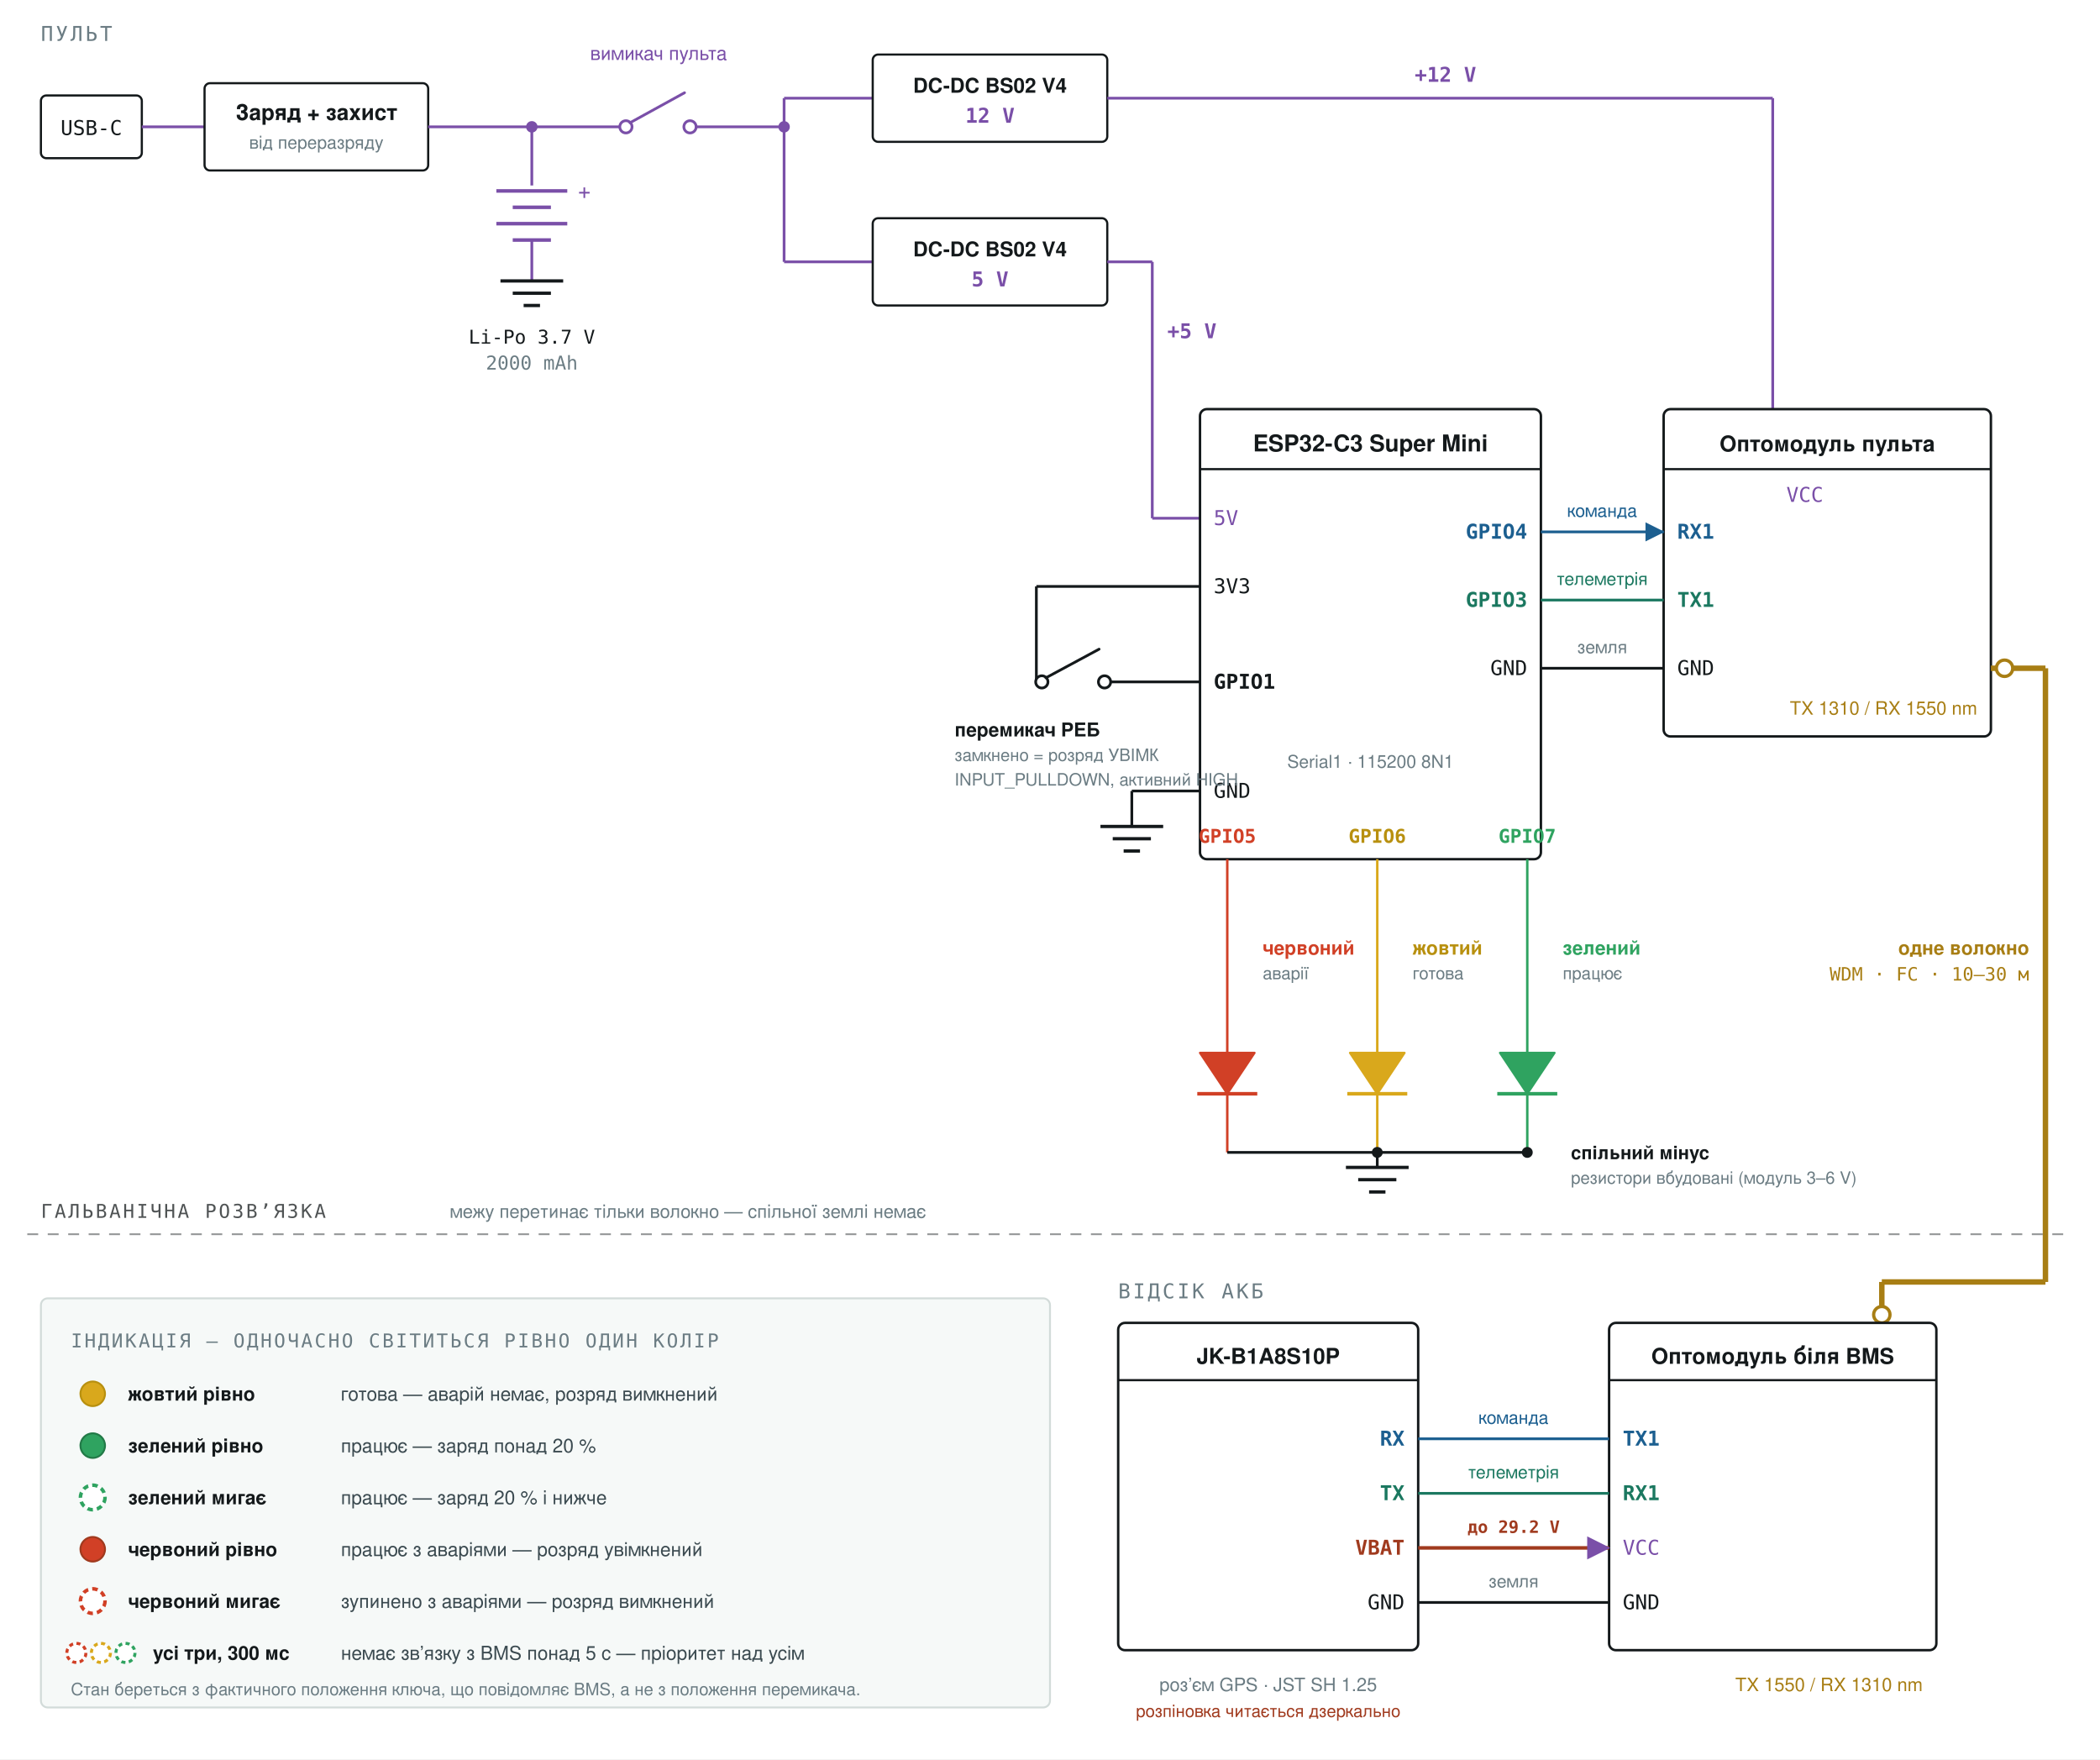
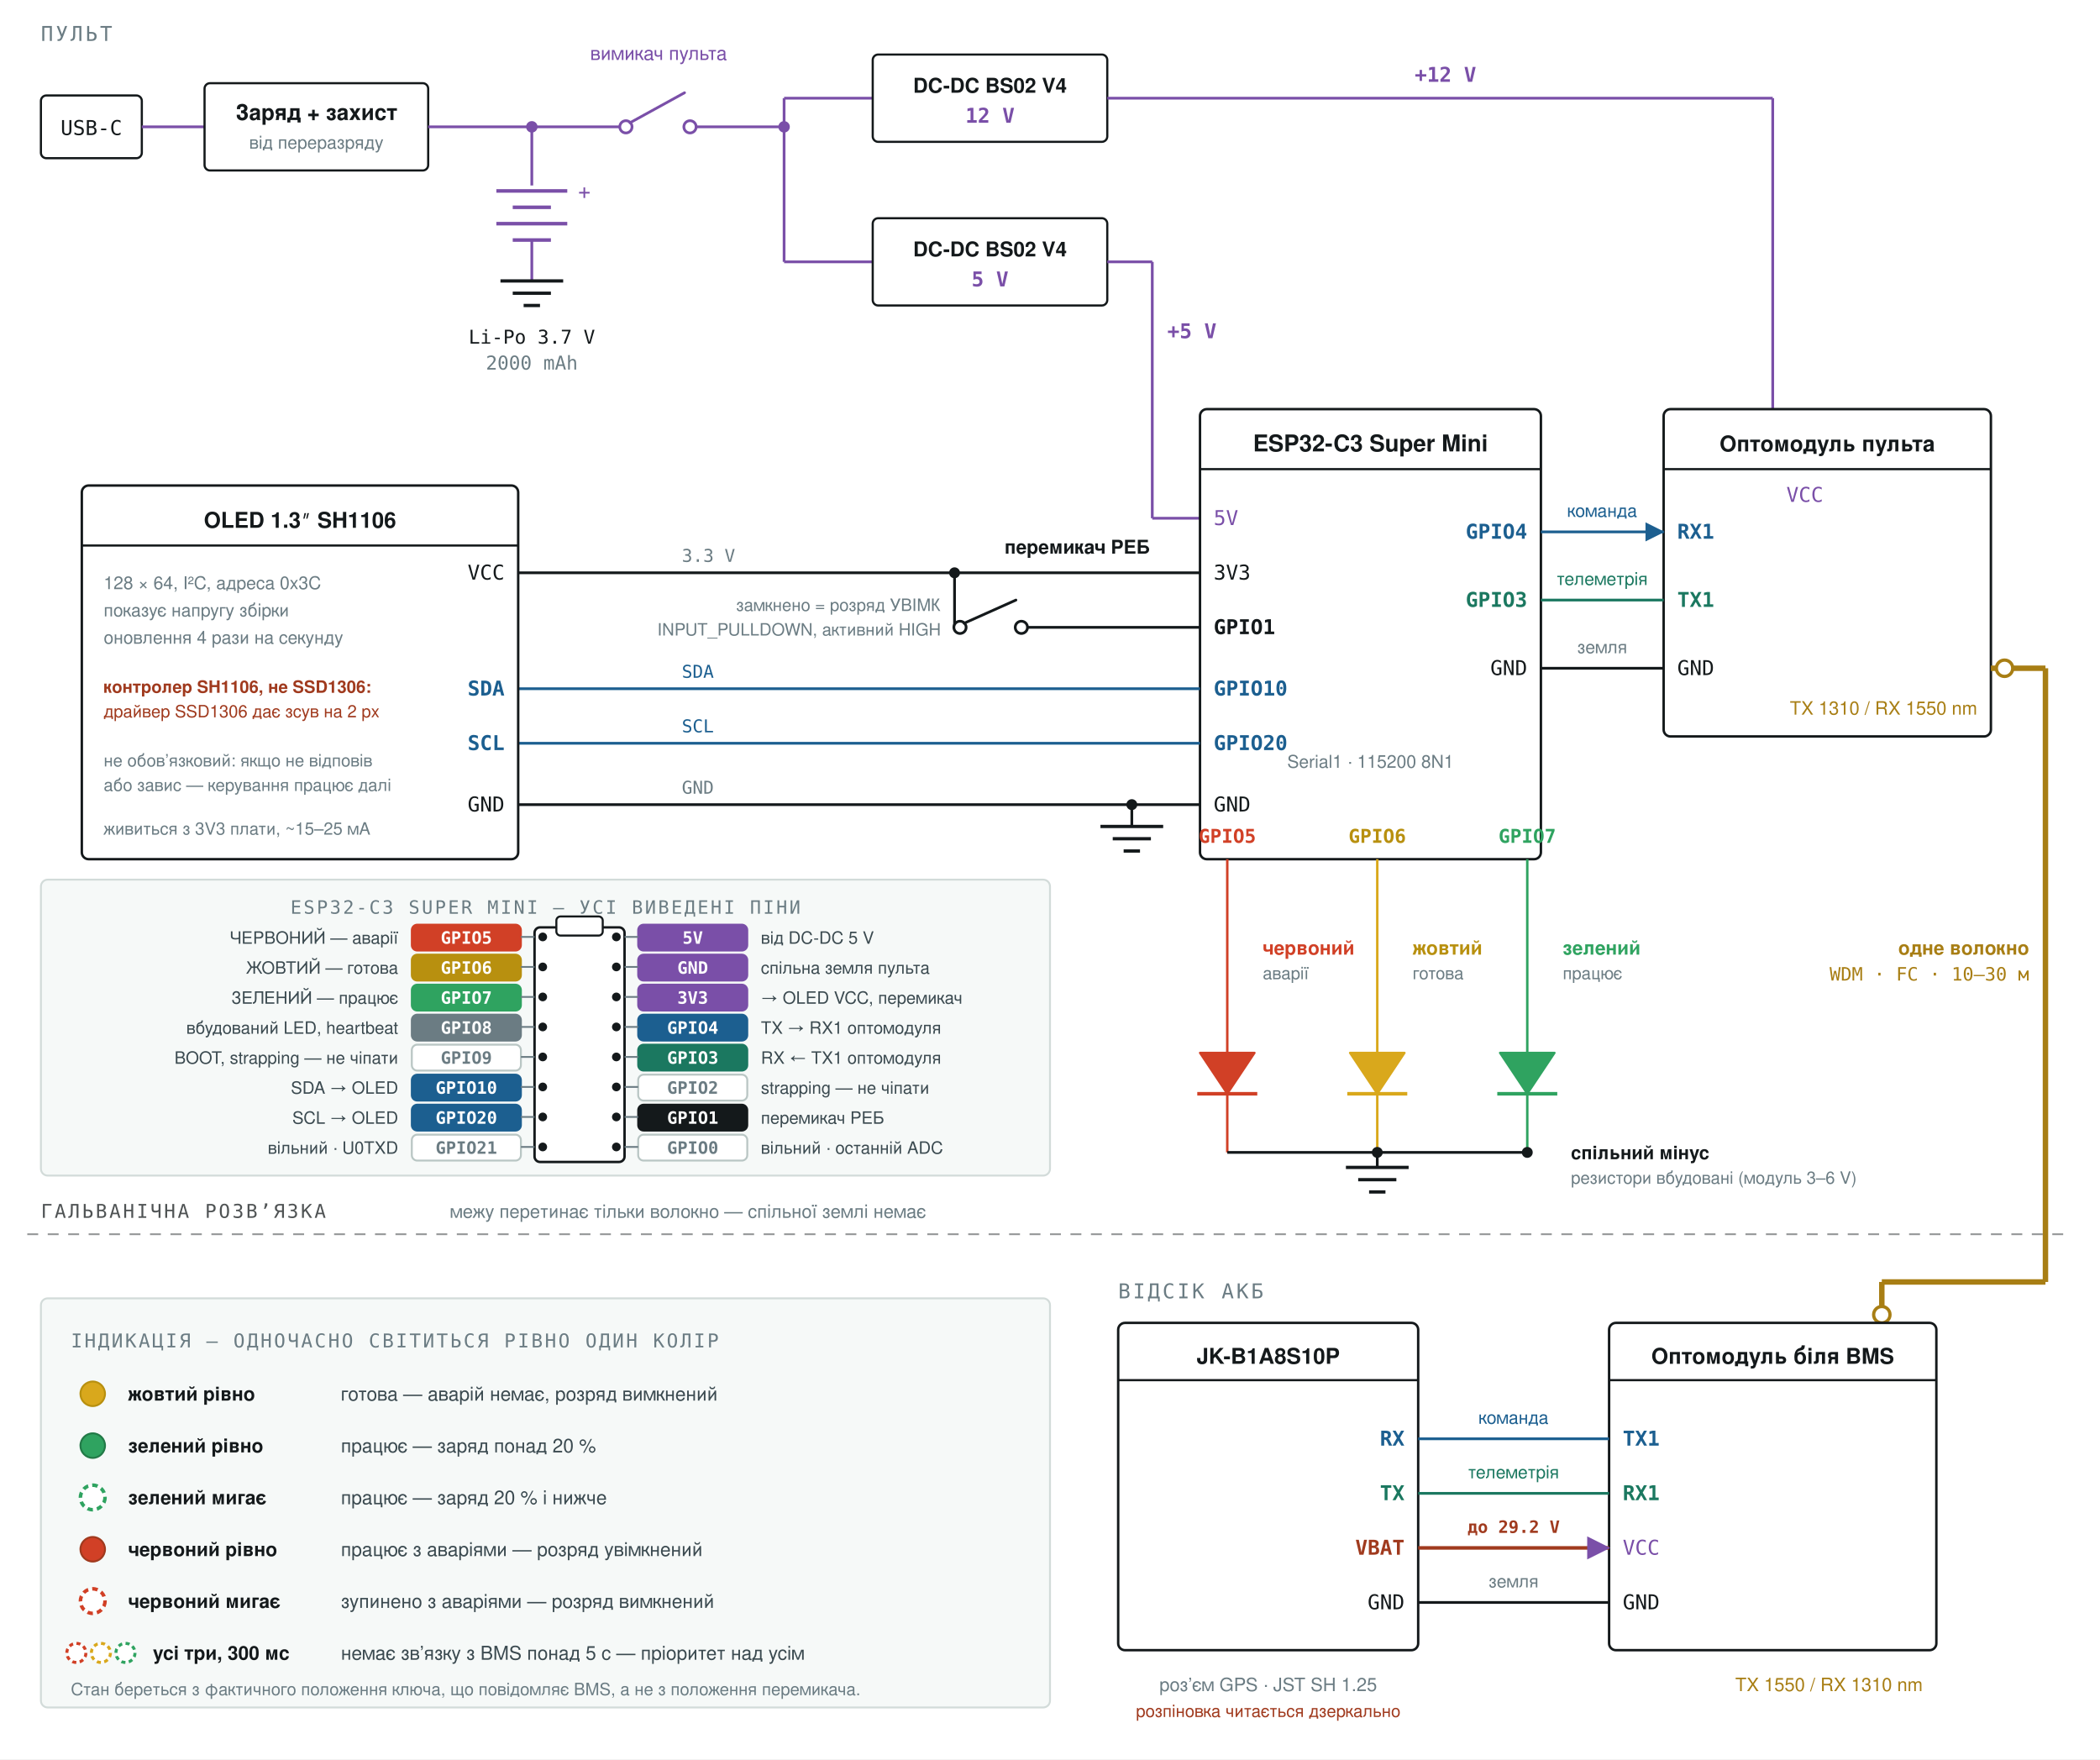
<svg xmlns="http://www.w3.org/2000/svg" viewBox="0 0 1540 1290" width="1540" height="1290" font-family="Segoe UI, Helvetica, Arial, sans-serif" role="img" aria-label="Принципова схема пульта керування JK BMS через оптичний канал">
  <defs>
    <marker id="aTx" viewBox="0 0 10 10" refX="9.5" refY="5" markerWidth="7" markerHeight="7" orient="auto">
      <path d="M 0 0 L 10 5 L 0 10 z" fill="#1C5F90" />
    </marker>
    <marker id="aRx" viewBox="0 0 10 10" refX="9.5" refY="5" markerWidth="7" markerHeight="7" orient="auto">
      <path d="M 0 0 L 10 5 L 0 10 z" fill="#1B7860" />
    </marker>
    <marker id="aPw" viewBox="0 0 10 10" refX="9.5" refY="5" markerWidth="6.5" markerHeight="6.5" orient="auto">
      <path d="M 0 0 L 10 5 L 0 10 z" fill="#7A4FA8" />
    </marker>
  </defs>
  <rect width="1540" height="1290" fill="#FFFFFF" />
  <text x="30" y="30" font-family="Consolas, DejaVu Sans Mono, monospace" font-size="15" letter-spacing="1.8" fill="#6B7C83">ПУЛЬТ</text>
  <rect x="30" y="70" width="74" height="46" rx="4" fill="#FFFFFF" stroke="#14191B" stroke-width="1.6" />
  <text x="67" y="99" text-anchor="middle" font-family="Consolas, DejaVu Sans Mono, monospace" font-size="15" fill="#14191B">USB-C</text>
  <line x1="104" y1="93" x2="150" y2="93" stroke="#7A4FA8" stroke-width="2" />
  <rect x="150" y="61" width="164" height="64" rx="4" fill="#FFFFFF" stroke="#14191B" stroke-width="1.6" />
  <text x="232" y="88" text-anchor="middle" font-size="16" font-weight="700" fill="#14191B">Заряд + захист</text>
  <text x="232" y="109" text-anchor="middle" font-size="13" fill="#6B7C83">від переразряду</text>
  <line x1="314" y1="93" x2="455" y2="93" stroke="#7A4FA8" stroke-width="2" />
  <circle cx="390" cy="93" r="4.2" fill="#7A4FA8" />
  <line x1="390" y1="93" x2="390" y2="136" stroke="#7A4FA8" stroke-width="2" />
  <line x1="364" y1="140" x2="416" y2="140" stroke="#7A4FA8" stroke-width="2.6" />
  <line x1="376" y1="152" x2="404" y2="152" stroke="#7A4FA8" stroke-width="2.6" />
  <line x1="364" y1="164" x2="416" y2="164" stroke="#7A4FA8" stroke-width="2.6" />
  <line x1="376" y1="176" x2="404" y2="176" stroke="#7A4FA8" stroke-width="2.6" />
  <text x="424" y="146" font-family="Consolas, DejaVu Sans Mono, monospace" font-size="15" fill="#7A4FA8">+</text>
  <line x1="390" y1="176" x2="390" y2="206" stroke="#7A4FA8" stroke-width="2" />
  <line x1="367" y1="206" x2="413" y2="206" stroke="#14191B" stroke-width="2.4" />
  <line x1="376" y1="215" x2="404" y2="215" stroke="#14191B" stroke-width="2.4" />
  <line x1="384" y1="224" x2="396" y2="224" stroke="#14191B" stroke-width="2.4" />
  <text x="390" y="252" text-anchor="middle" font-family="Consolas, DejaVu Sans Mono, monospace" font-size="14" fill="#14191B">Li-Po 3.7 V</text>
  <text x="390" y="271" text-anchor="middle" font-family="Consolas, DejaVu Sans Mono, monospace" font-size="14" fill="#6B7C83">2000 mAh</text>
  <circle cx="459" cy="93" r="4.5" fill="#FFFFFF" stroke="#7A4FA8" stroke-width="2" />
  <line x1="462" y1="90" x2="502" y2="68" stroke="#7A4FA8" stroke-width="2" stroke-linecap="round" />
  <circle cx="506" cy="93" r="4.5" fill="#FFFFFF" stroke="#7A4FA8" stroke-width="2" />
  <text x="483" y="44" text-anchor="middle" font-size="14" fill="#7A4FA8">вимикач пульта</text>
  <line x1="510" y1="93" x2="575" y2="93" stroke="#7A4FA8" stroke-width="2" />
  <circle cx="575" cy="93" r="4.2" fill="#7A4FA8" />
  <line x1="575" y1="72" x2="575" y2="192" stroke="#7A4FA8" stroke-width="2" />
  <line x1="575" y1="72" x2="640" y2="72" stroke="#7A4FA8" stroke-width="2" />
  <line x1="575" y1="192" x2="640" y2="192" stroke="#7A4FA8" stroke-width="2" />
  <rect x="640" y="40" width="172" height="64" rx="4" fill="#FFFFFF" stroke="#14191B" stroke-width="1.6" />
  <text x="726" y="68" text-anchor="middle" font-size="15" font-weight="700" fill="#14191B">DC-DC BS02 V4</text>
  <text x="726" y="90" text-anchor="middle" font-family="Consolas, DejaVu Sans Mono, monospace" font-size="15" font-weight="700" fill="#7A4FA8">12 V</text>
  <rect x="640" y="160" width="172" height="64" rx="4" fill="#FFFFFF" stroke="#14191B" stroke-width="1.6" />
  <text x="726" y="188" text-anchor="middle" font-size="15" font-weight="700" fill="#14191B">DC-DC BS02 V4</text>
  <text x="726" y="210" text-anchor="middle" font-family="Consolas, DejaVu Sans Mono, monospace" font-size="15" font-weight="700" fill="#7A4FA8">5 V</text>
  <line x1="812" y1="72" x2="1300" y2="72" stroke="#7A4FA8" stroke-width="2" />
  <line x1="1300" y1="72" x2="1300" y2="300" stroke="#7A4FA8" stroke-width="2" />
  <text x="1060" y="60" text-anchor="middle" font-family="Consolas, DejaVu Sans Mono, monospace" font-size="15" font-weight="700" fill="#7A4FA8">+12 V</text>
  <line x1="812" y1="192" x2="845" y2="192" stroke="#7A4FA8" stroke-width="2" />
  <line x1="845" y1="192" x2="845" y2="380" stroke="#7A4FA8" stroke-width="2" />
  <line x1="845" y1="380" x2="880" y2="380" stroke="#7A4FA8" stroke-width="2" />
  <text x="856" y="248" font-family="Consolas, DejaVu Sans Mono, monospace" font-size="15" font-weight="700" fill="#7A4FA8">+5 V</text>
  <rect x="880" y="300" width="250" height="330" rx="5" fill="#FFFFFF" stroke="#14191B" stroke-width="1.8" />
  <line x1="880" y1="344" x2="1130" y2="344" stroke="#14191B" stroke-width="1.6" />
  <text x="1005" y="331" text-anchor="middle" font-size="17" font-weight="700" fill="#14191B">ESP32-C3 Super Mini</text>
  <text x="890" y="385" font-family="Consolas, DejaVu Sans Mono, monospace" font-size="15" fill="#7A4FA8">5V</text>
-   <text x="890" y="435" font-family="Consolas, DejaVu Sans Mono, monospace" font-size="15" fill="#14191B">3V3</text>
-   <text x="890" y="505" font-family="Consolas, DejaVu Sans Mono, monospace" font-size="15" font-weight="700" fill="#14191B">GPIO1</text>
-   <text x="890" y="585" font-family="Consolas, DejaVu Sans Mono, monospace" font-size="15" fill="#14191B">GND</text>
+   <text x="890" y="425" font-family="Consolas, DejaVu Sans Mono, monospace" font-size="15" fill="#14191B">3V3</text>
+   <text x="890" y="465" font-family="Consolas, DejaVu Sans Mono, monospace" font-size="15" font-weight="700" fill="#14191B">GPIO1</text>
+   <text x="890" y="510" font-family="Consolas, DejaVu Sans Mono, monospace" font-size="15" font-weight="700" fill="#1C5F90">GPIO10</text>
+   <text x="890" y="550" font-family="Consolas, DejaVu Sans Mono, monospace" font-size="15" font-weight="700" fill="#1C5F90">GPIO20</text>
+   <text x="890" y="595" font-family="Consolas, DejaVu Sans Mono, monospace" font-size="15" fill="#14191B">GND</text>
  <text x="1120" y="395" text-anchor="end" font-family="Consolas, DejaVu Sans Mono, monospace" font-size="15" font-weight="700" fill="#1C5F90">GPIO4</text>
  <text x="1120" y="445" text-anchor="end" font-family="Consolas, DejaVu Sans Mono, monospace" font-size="15" font-weight="700" fill="#1B7860">GPIO3</text>
  <text x="1120" y="495" text-anchor="end" font-family="Consolas, DejaVu Sans Mono, monospace" font-size="15" fill="#14191B">GND</text>
  <text x="900" y="618" text-anchor="middle" font-family="Consolas, DejaVu Sans Mono, monospace" font-size="14" font-weight="700" fill="#D14026">GPIO5</text>
  <text x="1010" y="618" text-anchor="middle" font-family="Consolas, DejaVu Sans Mono, monospace" font-size="14" font-weight="700" fill="#B8900F">GPIO6</text>
  <text x="1120" y="618" text-anchor="middle" font-family="Consolas, DejaVu Sans Mono, monospace" font-size="14" font-weight="700" fill="#2FA360">GPIO7</text>
  <text x="1005" y="563" text-anchor="middle" font-size="13" fill="#6B7C83">Serial1 · 115200 8N1</text>
-   <line x1="880" y1="580" x2="830" y2="580" stroke="#14191B" stroke-width="2" />
-   <line x1="830" y1="580" x2="830" y2="606" stroke="#14191B" stroke-width="2" />
+   <line x1="880" y1="590" x2="380" y2="590" stroke="#14191B" stroke-width="2" />
+   <circle cx="830" cy="590" r="4" fill="#14191B" />
+   <line x1="830" y1="590" x2="830" y2="606" stroke="#14191B" stroke-width="2" />
  <line x1="807" y1="606" x2="853" y2="606" stroke="#14191B" stroke-width="2.4" />
  <line x1="816" y1="615" x2="844" y2="615" stroke="#14191B" stroke-width="2.4" />
  <line x1="824" y1="624" x2="836" y2="624" stroke="#14191B" stroke-width="2.4" />
-   <line x1="880" y1="430" x2="760" y2="430" stroke="#14191B" stroke-width="2" />
-   <line x1="760" y1="430" x2="760" y2="500" stroke="#14191B" stroke-width="2" />
-   <circle cx="764" cy="500" r="4.5" fill="#FFFFFF" stroke="#14191B" stroke-width="2" />
-   <line x1="767" y1="497" x2="806" y2="476" stroke="#14191B" stroke-width="2" stroke-linecap="round" />
-   <circle cx="810" cy="500" r="4.5" fill="#FFFFFF" stroke="#14191B" stroke-width="2" />
-   <line x1="814" y1="500" x2="880" y2="500" stroke="#14191B" stroke-width="2" />
-   <text x="700" y="540" font-size="14" font-weight="700" fill="#14191B">перемикач РЕБ</text>
-   <text x="700" y="558" font-size="12.5" fill="#6B7C83">замкнено = розряд УВІМК</text>
-   <text x="700" y="576" font-size="12.5" fill="#6B7C83">INPUT_PULLDOWN, активний HIGH</text>
+   <line x1="880" y1="420" x2="380" y2="420" stroke="#14191B" stroke-width="2" />
+   <circle cx="700" cy="420" r="4" fill="#14191B" />
+   <line x1="700" y1="420" x2="700" y2="460" stroke="#14191B" stroke-width="2" />
+   <circle cx="704" cy="460" r="4.5" fill="#FFFFFF" stroke="#14191B" stroke-width="2" />
+   <line x1="707" y1="457" x2="745" y2="440" stroke="#14191B" stroke-width="2" stroke-linecap="round" />
+   <circle cx="749" cy="460" r="4.5" fill="#FFFFFF" stroke="#14191B" stroke-width="2" />
+   <line x1="753" y1="460" x2="880" y2="460" stroke="#14191B" stroke-width="2" />
+   <text x="790" y="406" text-anchor="middle" font-size="14" font-weight="700" fill="#14191B">перемикач РЕБ</text>
+   <text x="690" y="448" text-anchor="end" font-size="12.5" fill="#6B7C83">замкнено = розряд УВІМК</text>
+   <text x="690" y="466" text-anchor="end" font-size="12.5" fill="#6B7C83">INPUT_PULLDOWN, активний HIGH</text>
+   <line x1="880" y1="505" x2="380" y2="505" stroke="#1C5F90" stroke-width="2" />
+   <line x1="880" y1="545" x2="380" y2="545" stroke="#1C5F90" stroke-width="2" />
+   <text x="500" y="412" font-family="Consolas, DejaVu Sans Mono, monospace" font-size="13" fill="#6B7C83">3.3 V</text>
+   <text x="500" y="497" font-family="Consolas, DejaVu Sans Mono, monospace" font-size="13" fill="#1C5F90">SDA</text>
+   <text x="500" y="537" font-family="Consolas, DejaVu Sans Mono, monospace" font-size="13" fill="#1C5F90">SCL</text>
+   <text x="500" y="582" font-family="Consolas, DejaVu Sans Mono, monospace" font-size="13" fill="#6B7C83">GND</text>
+   <rect x="60" y="356" width="320" height="274" rx="5" fill="#FFFFFF" stroke="#14191B" stroke-width="1.8" />
+   <line x1="60" y1="400" x2="380" y2="400" stroke="#14191B" stroke-width="1.6" />
+   <text x="220" y="387" text-anchor="middle" font-size="16" font-weight="700" fill="#14191B">OLED 1.3″ SH1106</text>
+   <text x="370" y="425" text-anchor="end" font-family="Consolas, DejaVu Sans Mono, monospace" font-size="15" fill="#14191B">VCC</text>
+   <text x="370" y="510" text-anchor="end" font-family="Consolas, DejaVu Sans Mono, monospace" font-size="15" font-weight="700" fill="#1C5F90">SDA</text>
+   <text x="370" y="550" text-anchor="end" font-family="Consolas, DejaVu Sans Mono, monospace" font-size="15" font-weight="700" fill="#1C5F90">SCL</text>
+   <text x="370" y="595" text-anchor="end" font-family="Consolas, DejaVu Sans Mono, monospace" font-size="15" fill="#14191B">GND</text>
+   <text x="76" y="432" font-size="13" fill="#6B7C83">128 × 64, I²C, адреса 0x3C</text>
+   <text x="76" y="452" font-size="13" fill="#6B7C83">показує напругу збірки</text>
+   <text x="76" y="472" font-size="13" fill="#6B7C83">оновлення 4 рази на секунду</text>
+   <text x="76" y="508" font-size="12.5" font-weight="700" fill="#A03A1E">контролер SH1106, не SSD1306:</text>
+   <text x="76" y="526" font-size="12.5" fill="#A03A1E">драйвер SSD1306 дає зсув на 2 px</text>
+   <text x="76" y="562" font-size="12.5" fill="#6B7C83">не обов’язковий: якщо не відповів</text>
+   <text x="76" y="580" font-size="12.5" fill="#6B7C83">або завис — керування працює далі</text>
+   <text x="76" y="612" font-size="12.5" fill="#6B7C83">живиться з 3V3 плати, ~15–25 мА</text>
  <line x1="900" y1="630" x2="900" y2="772" stroke="#D14026" stroke-width="1.8" />
  <polygon points="880,772 920,772 900,802" fill="#D14026" stroke="#D14026" stroke-width="1.6" stroke-linejoin="round" />
  <line x1="878" y1="802" x2="922" y2="802" stroke="#D14026" stroke-width="2.6" />
  <line x1="900" y1="802" x2="900" y2="845" stroke="#D14026" stroke-width="1.8" />
  <text x="926" y="700" font-size="14" font-weight="700" fill="#D14026">червоний</text>
  <text x="926" y="718" font-size="12.5" fill="#6B7C83">аварії</text>
  <line x1="1010" y1="630" x2="1010" y2="772" stroke="#D9A81C" stroke-width="1.8" />
  <polygon points="990,772 1030,772 1010,802" fill="#D9A81C" stroke="#D9A81C" stroke-width="1.6" stroke-linejoin="round" />
  <line x1="988" y1="802" x2="1032" y2="802" stroke="#D9A81C" stroke-width="2.6" />
  <line x1="1010" y1="802" x2="1010" y2="845" stroke="#D9A81C" stroke-width="1.8" />
  <text x="1036" y="700" font-size="14" font-weight="700" fill="#B8900F">жовтий</text>
  <text x="1036" y="718" font-size="12.5" fill="#6B7C83">готова</text>
  <line x1="1120" y1="630" x2="1120" y2="772" stroke="#2FA360" stroke-width="1.8" />
  <polygon points="1100,772 1140,772 1120,802" fill="#2FA360" stroke="#2FA360" stroke-width="1.6" stroke-linejoin="round" />
  <line x1="1098" y1="802" x2="1142" y2="802" stroke="#2FA360" stroke-width="2.6" />
  <line x1="1120" y1="802" x2="1120" y2="845" stroke="#2FA360" stroke-width="1.8" />
  <text x="1146" y="700" font-size="14" font-weight="700" fill="#2FA360">зелений</text>
  <text x="1146" y="718" font-size="12.5" fill="#6B7C83">працює</text>
  <line x1="900" y1="845" x2="1120" y2="845" stroke="#14191B" stroke-width="2" />
  <circle cx="1010" cy="845" r="4" fill="#14191B" />
  <circle cx="1120" cy="845" r="4" fill="#14191B" />
  <line x1="1010" y1="845" x2="1010" y2="856" stroke="#14191B" stroke-width="2" />
  <line x1="987" y1="856" x2="1033" y2="856" stroke="#14191B" stroke-width="2.4" />
  <line x1="996" y1="865" x2="1024" y2="865" stroke="#14191B" stroke-width="2.4" />
  <line x1="1004" y1="874" x2="1016" y2="874" stroke="#14191B" stroke-width="2.4" />
  <text x="1152" y="850" font-size="13.5" font-weight="700" fill="#14191B">спільний мінус</text>
  <text x="1152" y="868" font-size="12.5" fill="#6B7C83">резистори вбудовані (модуль 3–6 V)</text>
  <rect x="1220" y="300" width="240" height="240" rx="5" fill="#FFFFFF" stroke="#14191B" stroke-width="1.8" />
  <line x1="1220" y1="344" x2="1460" y2="344" stroke="#14191B" stroke-width="1.6" />
  <text x="1340" y="331" text-anchor="middle" font-size="16" font-weight="700" fill="#14191B">Оптомодуль пульта</text>
  <text x="1310" y="368" font-family="Consolas, DejaVu Sans Mono, monospace" font-size="15" fill="#7A4FA8">VCC</text>
  <text x="1230" y="395" font-family="Consolas, DejaVu Sans Mono, monospace" font-size="15" font-weight="700" fill="#1C5F90">RX1</text>
  <text x="1230" y="445" font-family="Consolas, DejaVu Sans Mono, monospace" font-size="15" font-weight="700" fill="#1B7860">TX1</text>
  <text x="1230" y="495" font-family="Consolas, DejaVu Sans Mono, monospace" font-size="15" fill="#14191B">GND</text>
  <text x="1450" y="524" text-anchor="end" font-size="13.5" fill="#A87E14">TX 1310 / RX 1550 nm</text>
  <line x1="1130" y1="390" x2="1220" y2="390" stroke="#1C5F90" stroke-width="2" marker-end="url(#aTx)" />
  <text x="1175" y="379" text-anchor="middle" font-size="13" fill="#1C5F90">команда</text>
  <line x1="1130" y1="440" x2="1220" y2="440" stroke="#1B7860" stroke-width="2" />
  <text x="1175" y="429" text-anchor="middle" font-size="13" fill="#1B7860">телеметрія</text>
  <line x1="1130" y1="490" x2="1220" y2="490" stroke="#14191B" stroke-width="2" />
  <text x="1175" y="479" text-anchor="middle" font-size="13" fill="#6B7C83">земля</text>
  <line x1="1460" y1="490" x2="1500" y2="490" stroke="#A87E14" stroke-width="4" />
  <line x1="1500" y1="490" x2="1500" y2="940" stroke="#A87E14" stroke-width="4" />
  <line x1="1500" y1="940" x2="1380" y2="940" stroke="#A87E14" stroke-width="4" />
  <line x1="1380" y1="940" x2="1380" y2="970" stroke="#A87E14" stroke-width="4" />
  <circle cx="1470" cy="490" r="6" fill="#FFFFFF" stroke="#A87E14" stroke-width="2.4" />
  <circle cx="1380" cy="964" r="6" fill="#FFFFFF" stroke="#A87E14" stroke-width="2.4" />
  <text x="1488" y="700" text-anchor="end" font-size="14" font-weight="700" fill="#A87E14">одне волокно</text>
  <text x="1488" y="719" text-anchor="end" font-family="Consolas, DejaVu Sans Mono, monospace" font-size="13.5" fill="#A87E14">WDM · FC · 10–30 м</text>
  <line x1="20" y1="905" x2="1520" y2="905" stroke="#14191B" stroke-width="1.3" stroke-dasharray="8 7" opacity="0.45" />
  <text x="30" y="893" font-family="Consolas, DejaVu Sans Mono, monospace" font-size="14" letter-spacing="1.6" fill="#14191B" opacity="0.75">ГАЛЬВАНІЧНА РОЗВ’ЯЗКА</text>
  <text x="330" y="893" font-size="13.5" fill="#6B7C83">межу перетинає тільки волокно — спільної землі немає</text>
  <text x="820" y="952" font-family="Consolas, DejaVu Sans Mono, monospace" font-size="15" letter-spacing="1.8" fill="#6B7C83">ВІДСІК АКБ</text>
  <rect x="820" y="970" width="220" height="240" rx="5" fill="#FFFFFF" stroke="#14191B" stroke-width="1.8" />
  <line x1="820" y1="1012" x2="1040" y2="1012" stroke="#14191B" stroke-width="1.6" />
  <text x="930" y="1000" text-anchor="middle" font-size="16" font-weight="700" fill="#14191B">JK-B1A8S10P</text>
  <text x="1030" y="1060" text-anchor="end" font-family="Consolas, DejaVu Sans Mono, monospace" font-size="15" font-weight="700" fill="#1C5F90">RX</text>
  <text x="1030" y="1100" text-anchor="end" font-family="Consolas, DejaVu Sans Mono, monospace" font-size="15" font-weight="700" fill="#1B7860">TX</text>
  <text x="1030" y="1140" text-anchor="end" font-family="Consolas, DejaVu Sans Mono, monospace" font-size="15" font-weight="700" fill="#A03A1E">VBAT</text>
  <text x="1030" y="1180" text-anchor="end" font-family="Consolas, DejaVu Sans Mono, monospace" font-size="15" fill="#14191B">GND</text>
  <text x="930" y="1240" text-anchor="middle" font-size="13.5" fill="#6B7C83">роз’єм GPS · JST SH 1.25</text>
  <text x="930" y="1259" text-anchor="middle" font-size="12.5" fill="#A03A1E">розпіновка читається дзеркально</text>
  <rect x="1180" y="970" width="240" height="240" rx="5" fill="#FFFFFF" stroke="#14191B" stroke-width="1.8" />
  <line x1="1180" y1="1012" x2="1420" y2="1012" stroke="#14191B" stroke-width="1.6" />
  <text x="1300" y="1000" text-anchor="middle" font-size="16" font-weight="700" fill="#14191B">Оптомодуль біля BMS</text>
  <text x="1190" y="1060" font-family="Consolas, DejaVu Sans Mono, monospace" font-size="15" font-weight="700" fill="#1C5F90">TX1</text>
  <text x="1190" y="1100" font-family="Consolas, DejaVu Sans Mono, monospace" font-size="15" font-weight="700" fill="#1B7860">RX1</text>
  <text x="1190" y="1140" font-family="Consolas, DejaVu Sans Mono, monospace" font-size="15" fill="#7A4FA8">VCC</text>
  <text x="1190" y="1180" font-family="Consolas, DejaVu Sans Mono, monospace" font-size="15" fill="#14191B">GND</text>
  <text x="1410" y="1240" text-anchor="end" font-size="13.5" fill="#A87E14">TX 1550 / RX 1310 nm</text>
  <line x1="1040" y1="1055" x2="1180" y2="1055" stroke="#1C5F90" stroke-width="2" />
  <text x="1110" y="1044" text-anchor="middle" font-size="13" fill="#1C5F90">команда</text>
  <line x1="1040" y1="1095" x2="1180" y2="1095" stroke="#1B7860" stroke-width="2" />
  <text x="1110" y="1084" text-anchor="middle" font-size="13" fill="#1B7860">телеметрія</text>
  <line x1="1040" y1="1135" x2="1180" y2="1135" stroke="#A03A1E" stroke-width="2.6" marker-end="url(#aPw)" />
  <text x="1110" y="1124" text-anchor="middle" font-family="Consolas, DejaVu Sans Mono, monospace" font-size="12.5" font-weight="700" fill="#A03A1E">до 29.2 V</text>
  <line x1="1040" y1="1175" x2="1180" y2="1175" stroke="#14191B" stroke-width="2" />
  <text x="1110" y="1164" text-anchor="middle" font-size="13" fill="#6B7C83">земля</text>
  <rect x="30" y="952" width="740" height="300" rx="5" fill="#F6F9F8" stroke="#D2DBD9" stroke-width="1.4" />
  <text x="52" y="988" font-family="Consolas, DejaVu Sans Mono, monospace" font-size="14" letter-spacing="1.5" fill="#6B7C83">ІНДИКАЦІЯ — ОДНОЧАСНО СВІТИТЬСЯ РІВНО ОДИН КОЛІР</text>
  <circle cx="68" cy="1022" r="9" fill="#D9A81C" stroke="#B8900F" stroke-width="1.4" />
  <text x="94" y="1027" font-size="14" font-weight="700" fill="#14191B">жовтий рівно</text>
  <text x="250" y="1027" font-size="14" fill="#3B4A50">готова — аварій немає, розряд вимкнений</text>
  <circle cx="68" cy="1060" r="9" fill="#2FA360" stroke="#227A47" stroke-width="1.4" />
  <text x="94" y="1065" font-size="14" font-weight="700" fill="#14191B">зелений рівно</text>
  <text x="250" y="1065" font-size="14" fill="#3B4A50">працює — заряд понад 20 %</text>
  <circle cx="68" cy="1098" r="9" fill="#FFFFFF" stroke="#2FA360" stroke-width="2.6" stroke-dasharray="4 3" />
  <text x="94" y="1103" font-size="14" font-weight="700" fill="#14191B">зелений мигає</text>
  <text x="250" y="1103" font-size="14" fill="#3B4A50">працює — заряд 20 % і нижче</text>
  <circle cx="68" cy="1136" r="9" fill="#D14026" stroke="#A03A1E" stroke-width="1.4" />
  <text x="94" y="1141" font-size="14" font-weight="700" fill="#14191B">червоний рівно</text>
  <text x="250" y="1141" font-size="14" fill="#3B4A50">працює з аваріями — розряд увімкнений</text>
  <circle cx="68" cy="1174" r="9" fill="#FFFFFF" stroke="#D14026" stroke-width="2.6" stroke-dasharray="4 3" />
  <text x="94" y="1179" font-size="14" font-weight="700" fill="#14191B">червоний мигає</text>
  <text x="250" y="1179" font-size="14" fill="#3B4A50">зупинено з аваріями — розряд вимкнений</text>
  <circle cx="56" cy="1212" r="7" fill="#FFFFFF" stroke="#D14026" stroke-width="2.2" stroke-dasharray="3 2.5" />
  <circle cx="74" cy="1212" r="7" fill="#FFFFFF" stroke="#D9A81C" stroke-width="2.2" stroke-dasharray="3 2.5" />
  <circle cx="92" cy="1212" r="7" fill="#FFFFFF" stroke="#2FA360" stroke-width="2.2" stroke-dasharray="3 2.5" />
  <text x="112" y="1217" font-size="14" font-weight="700" fill="#14191B">усі три, 300 мс</text>
  <text x="250" y="1217" font-size="14" fill="#3B4A50">немає зв’язку з BMS понад 5 с — пріоритет над усім</text>
  <text x="52" y="1243" font-size="12.5" fill="#6B7C83">Стан береться з фактичного положення ключа, що повідомляє BMS, а не з положення перемикача.</text>
+   <rect x="30" y="645" width="740" height="217" rx="5" fill="#F6F9F8" stroke="#D2DBD9" stroke-width="1.4" />
+   <text x="400" y="670" text-anchor="middle" font-family="Consolas, DejaVu Sans Mono, monospace" font-size="13.5" letter-spacing="1.5" fill="#6B7C83">ESP32-C3 SUPER MINI — УСІ ВИВЕДЕНІ ПІНИ</text>
+   <rect x="392" y="680" width="66" height="172" rx="4" fill="#FFFFFF" stroke="#14191B" stroke-width="1.8" />
+   <rect x="408" y="672" width="34" height="14" rx="3" fill="#FFFFFF" stroke="#14191B" stroke-width="1.5" />
+   <rect x="302" y="678" width="80" height="19" rx="4" fill="#D14026" stroke="#D14026" stroke-width="1.4" />
+   <text x="342" y="692" text-anchor="middle" font-family="Consolas, DejaVu Sans Mono, monospace" font-size="12.5" font-weight="700" fill="#FFFFFF">GPIO5</text>
+   <line x1="382" y1="687" x2="392" y2="687" stroke="#6B7C83" stroke-width="1.3" />
+   <circle cx="398" cy="687" r="3.2" fill="#14191B" />
+   <text x="292" y="692" text-anchor="end" font-size="12.5" fill="#3B4A50">ЧЕРВОНИЙ — аварії</text>
+   <rect x="302" y="700" width="80" height="19" rx="4" fill="#B8900F" stroke="#B8900F" stroke-width="1.4" />
+   <text x="342" y="714" text-anchor="middle" font-family="Consolas, DejaVu Sans Mono, monospace" font-size="12.5" font-weight="700" fill="#FFFFFF">GPIO6</text>
+   <line x1="382" y1="709" x2="392" y2="709" stroke="#6B7C83" stroke-width="1.3" />
+   <circle cx="398" cy="709" r="3.2" fill="#14191B" />
+   <text x="292" y="714" text-anchor="end" font-size="12.5" fill="#3B4A50">ЖОВТИЙ — готова</text>
+   <rect x="302" y="722" width="80" height="19" rx="4" fill="#2FA360" stroke="#2FA360" stroke-width="1.4" />
+   <text x="342" y="736" text-anchor="middle" font-family="Consolas, DejaVu Sans Mono, monospace" font-size="12.5" font-weight="700" fill="#FFFFFF">GPIO7</text>
+   <line x1="382" y1="731" x2="392" y2="731" stroke="#6B7C83" stroke-width="1.3" />
+   <circle cx="398" cy="731" r="3.2" fill="#14191B" />
+   <text x="292" y="736" text-anchor="end" font-size="12.5" fill="#3B4A50">ЗЕЛЕНИЙ — працює</text>
+   <rect x="302" y="744" width="80" height="19" rx="4" fill="#6B7C83" stroke="#6B7C83" stroke-width="1.4" />
+   <text x="342" y="758" text-anchor="middle" font-family="Consolas, DejaVu Sans Mono, monospace" font-size="12.5" font-weight="700" fill="#FFFFFF">GPIO8</text>
+   <line x1="382" y1="753" x2="392" y2="753" stroke="#6B7C83" stroke-width="1.3" />
+   <circle cx="398" cy="753" r="3.2" fill="#14191B" />
+   <text x="292" y="758" text-anchor="end" font-size="12.5" fill="#3B4A50">вбудований LED, heartbeat</text>
+   <rect x="302" y="766" width="80" height="19" rx="4" fill="#FFFFFF" stroke="#B9C6C4" stroke-width="1.4" />
+   <text x="342" y="780" text-anchor="middle" font-family="Consolas, DejaVu Sans Mono, monospace" font-size="12.5" font-weight="700" fill="#6B7C83">GPIO9</text>
+   <line x1="382" y1="775" x2="392" y2="775" stroke="#6B7C83" stroke-width="1.3" />
+   <circle cx="398" cy="775" r="3.2" fill="#14191B" />
+   <text x="292" y="780" text-anchor="end" font-size="12.5" fill="#3B4A50">BOOT, strapping — не чіпати</text>
+   <rect x="302" y="788" width="80" height="19" rx="4" fill="#1C5F90" stroke="#1C5F90" stroke-width="1.4" />
+   <text x="342" y="802" text-anchor="middle" font-family="Consolas, DejaVu Sans Mono, monospace" font-size="12.5" font-weight="700" fill="#FFFFFF">GPIO10</text>
+   <line x1="382" y1="797" x2="392" y2="797" stroke="#6B7C83" stroke-width="1.3" />
+   <circle cx="398" cy="797" r="3.2" fill="#14191B" />
+   <text x="292" y="802" text-anchor="end" font-size="12.5" fill="#3B4A50">SDA → OLED</text>
+   <rect x="302" y="810" width="80" height="19" rx="4" fill="#1C5F90" stroke="#1C5F90" stroke-width="1.4" />
+   <text x="342" y="824" text-anchor="middle" font-family="Consolas, DejaVu Sans Mono, monospace" font-size="12.5" font-weight="700" fill="#FFFFFF">GPIO20</text>
+   <line x1="382" y1="819" x2="392" y2="819" stroke="#6B7C83" stroke-width="1.3" />
+   <circle cx="398" cy="819" r="3.2" fill="#14191B" />
+   <text x="292" y="824" text-anchor="end" font-size="12.5" fill="#3B4A50">SCL → OLED</text>
+   <rect x="302" y="832" width="80" height="19" rx="4" fill="#FFFFFF" stroke="#B9C6C4" stroke-width="1.4" />
+   <text x="342" y="846" text-anchor="middle" font-family="Consolas, DejaVu Sans Mono, monospace" font-size="12.5" font-weight="700" fill="#6B7C83">GPIO21</text>
+   <line x1="382" y1="841" x2="392" y2="841" stroke="#6B7C83" stroke-width="1.3" />
+   <circle cx="398" cy="841" r="3.2" fill="#14191B" />
+   <text x="292" y="846" text-anchor="end" font-size="12.5" fill="#3B4A50">вільний · U0TXD</text>
+   <rect x="468" y="678" width="80" height="19" rx="4" fill="#7A4FA8" stroke="#7A4FA8" stroke-width="1.4" />
+   <text x="508" y="692" text-anchor="middle" font-family="Consolas, DejaVu Sans Mono, monospace" font-size="12.5" font-weight="700" fill="#FFFFFF">5V</text>
+   <line x1="458" y1="687" x2="468" y2="687" stroke="#6B7C83" stroke-width="1.3" />
+   <circle cx="452" cy="687" r="3.2" fill="#14191B" />
+   <text x="558" y="692" font-size="12.5" fill="#3B4A50">від DC-DC 5 V</text>
+   <rect x="468" y="700" width="80" height="19" rx="4" fill="#7A4FA8" stroke="#7A4FA8" stroke-width="1.4" />
+   <text x="508" y="714" text-anchor="middle" font-family="Consolas, DejaVu Sans Mono, monospace" font-size="12.5" font-weight="700" fill="#FFFFFF">GND</text>
+   <line x1="458" y1="709" x2="468" y2="709" stroke="#6B7C83" stroke-width="1.3" />
+   <circle cx="452" cy="709" r="3.2" fill="#14191B" />
+   <text x="558" y="714" font-size="12.5" fill="#3B4A50">спільна земля пульта</text>
+   <rect x="468" y="722" width="80" height="19" rx="4" fill="#7A4FA8" stroke="#7A4FA8" stroke-width="1.4" />
+   <text x="508" y="736" text-anchor="middle" font-family="Consolas, DejaVu Sans Mono, monospace" font-size="12.5" font-weight="700" fill="#FFFFFF">3V3</text>
+   <line x1="458" y1="731" x2="468" y2="731" stroke="#6B7C83" stroke-width="1.3" />
+   <circle cx="452" cy="731" r="3.2" fill="#14191B" />
+   <text x="558" y="736" font-size="12.5" fill="#3B4A50">→ OLED VCC, перемикач</text>
+   <rect x="468" y="744" width="80" height="19" rx="4" fill="#1C5F90" stroke="#1C5F90" stroke-width="1.4" />
+   <text x="508" y="758" text-anchor="middle" font-family="Consolas, DejaVu Sans Mono, monospace" font-size="12.5" font-weight="700" fill="#FFFFFF">GPIO4</text>
+   <line x1="458" y1="753" x2="468" y2="753" stroke="#6B7C83" stroke-width="1.3" />
+   <circle cx="452" cy="753" r="3.2" fill="#14191B" />
+   <text x="558" y="758" font-size="12.5" fill="#3B4A50">TX → RX1 оптомодуля</text>
+   <rect x="468" y="766" width="80" height="19" rx="4" fill="#1B7860" stroke="#1B7860" stroke-width="1.4" />
+   <text x="508" y="780" text-anchor="middle" font-family="Consolas, DejaVu Sans Mono, monospace" font-size="12.5" font-weight="700" fill="#FFFFFF">GPIO3</text>
+   <line x1="458" y1="775" x2="468" y2="775" stroke="#6B7C83" stroke-width="1.3" />
+   <circle cx="452" cy="775" r="3.2" fill="#14191B" />
+   <text x="558" y="780" font-size="12.5" fill="#3B4A50">RX ← TX1 оптомодуля</text>
+   <rect x="468" y="788" width="80" height="19" rx="4" fill="#FFFFFF" stroke="#B9C6C4" stroke-width="1.4" />
+   <text x="508" y="802" text-anchor="middle" font-family="Consolas, DejaVu Sans Mono, monospace" font-size="12.5" font-weight="700" fill="#6B7C83">GPIO2</text>
+   <line x1="458" y1="797" x2="468" y2="797" stroke="#6B7C83" stroke-width="1.3" />
+   <circle cx="452" cy="797" r="3.2" fill="#14191B" />
+   <text x="558" y="802" font-size="12.5" fill="#3B4A50">strapping — не чіпати</text>
+   <rect x="468" y="810" width="80" height="19" rx="4" fill="#14191B" stroke="#14191B" stroke-width="1.4" />
+   <text x="508" y="824" text-anchor="middle" font-family="Consolas, DejaVu Sans Mono, monospace" font-size="12.5" font-weight="700" fill="#FFFFFF">GPIO1</text>
+   <line x1="458" y1="819" x2="468" y2="819" stroke="#6B7C83" stroke-width="1.3" />
+   <circle cx="452" cy="819" r="3.2" fill="#14191B" />
+   <text x="558" y="824" font-size="12.5" fill="#3B4A50">перемикач РЕБ</text>
+   <rect x="468" y="832" width="80" height="19" rx="4" fill="#FFFFFF" stroke="#B9C6C4" stroke-width="1.4" />
+   <text x="508" y="846" text-anchor="middle" font-family="Consolas, DejaVu Sans Mono, monospace" font-size="12.5" font-weight="700" fill="#6B7C83">GPIO0</text>
+   <line x1="458" y1="841" x2="468" y2="841" stroke="#6B7C83" stroke-width="1.3" />
+   <circle cx="452" cy="841" r="3.2" fill="#14191B" />
+   <text x="558" y="846" font-size="12.5" fill="#3B4A50">вільний · останній ADC</text>
</svg>
